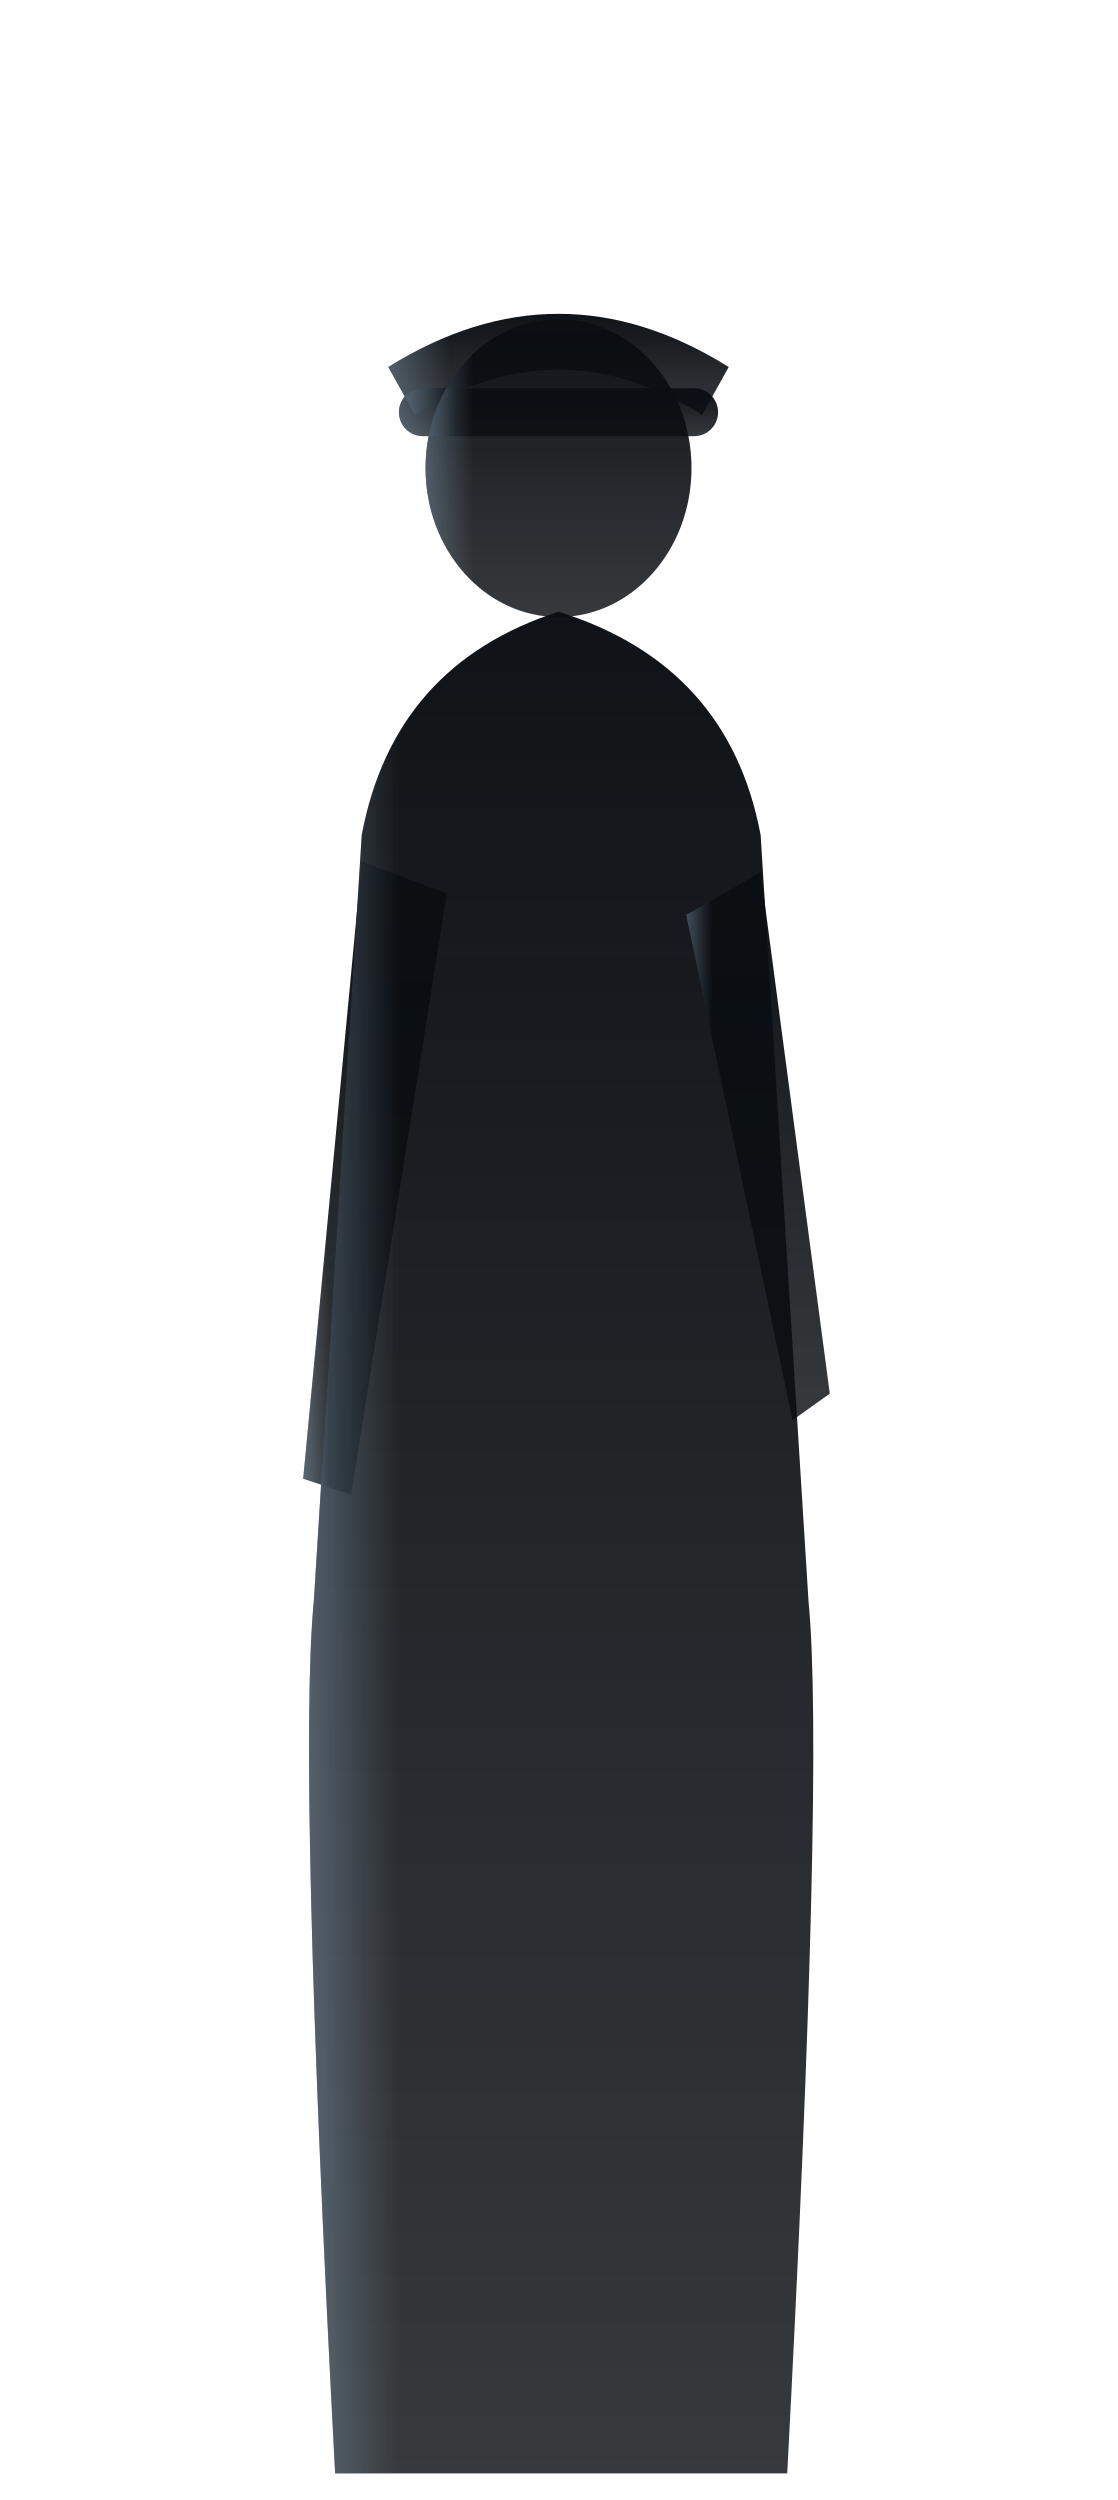
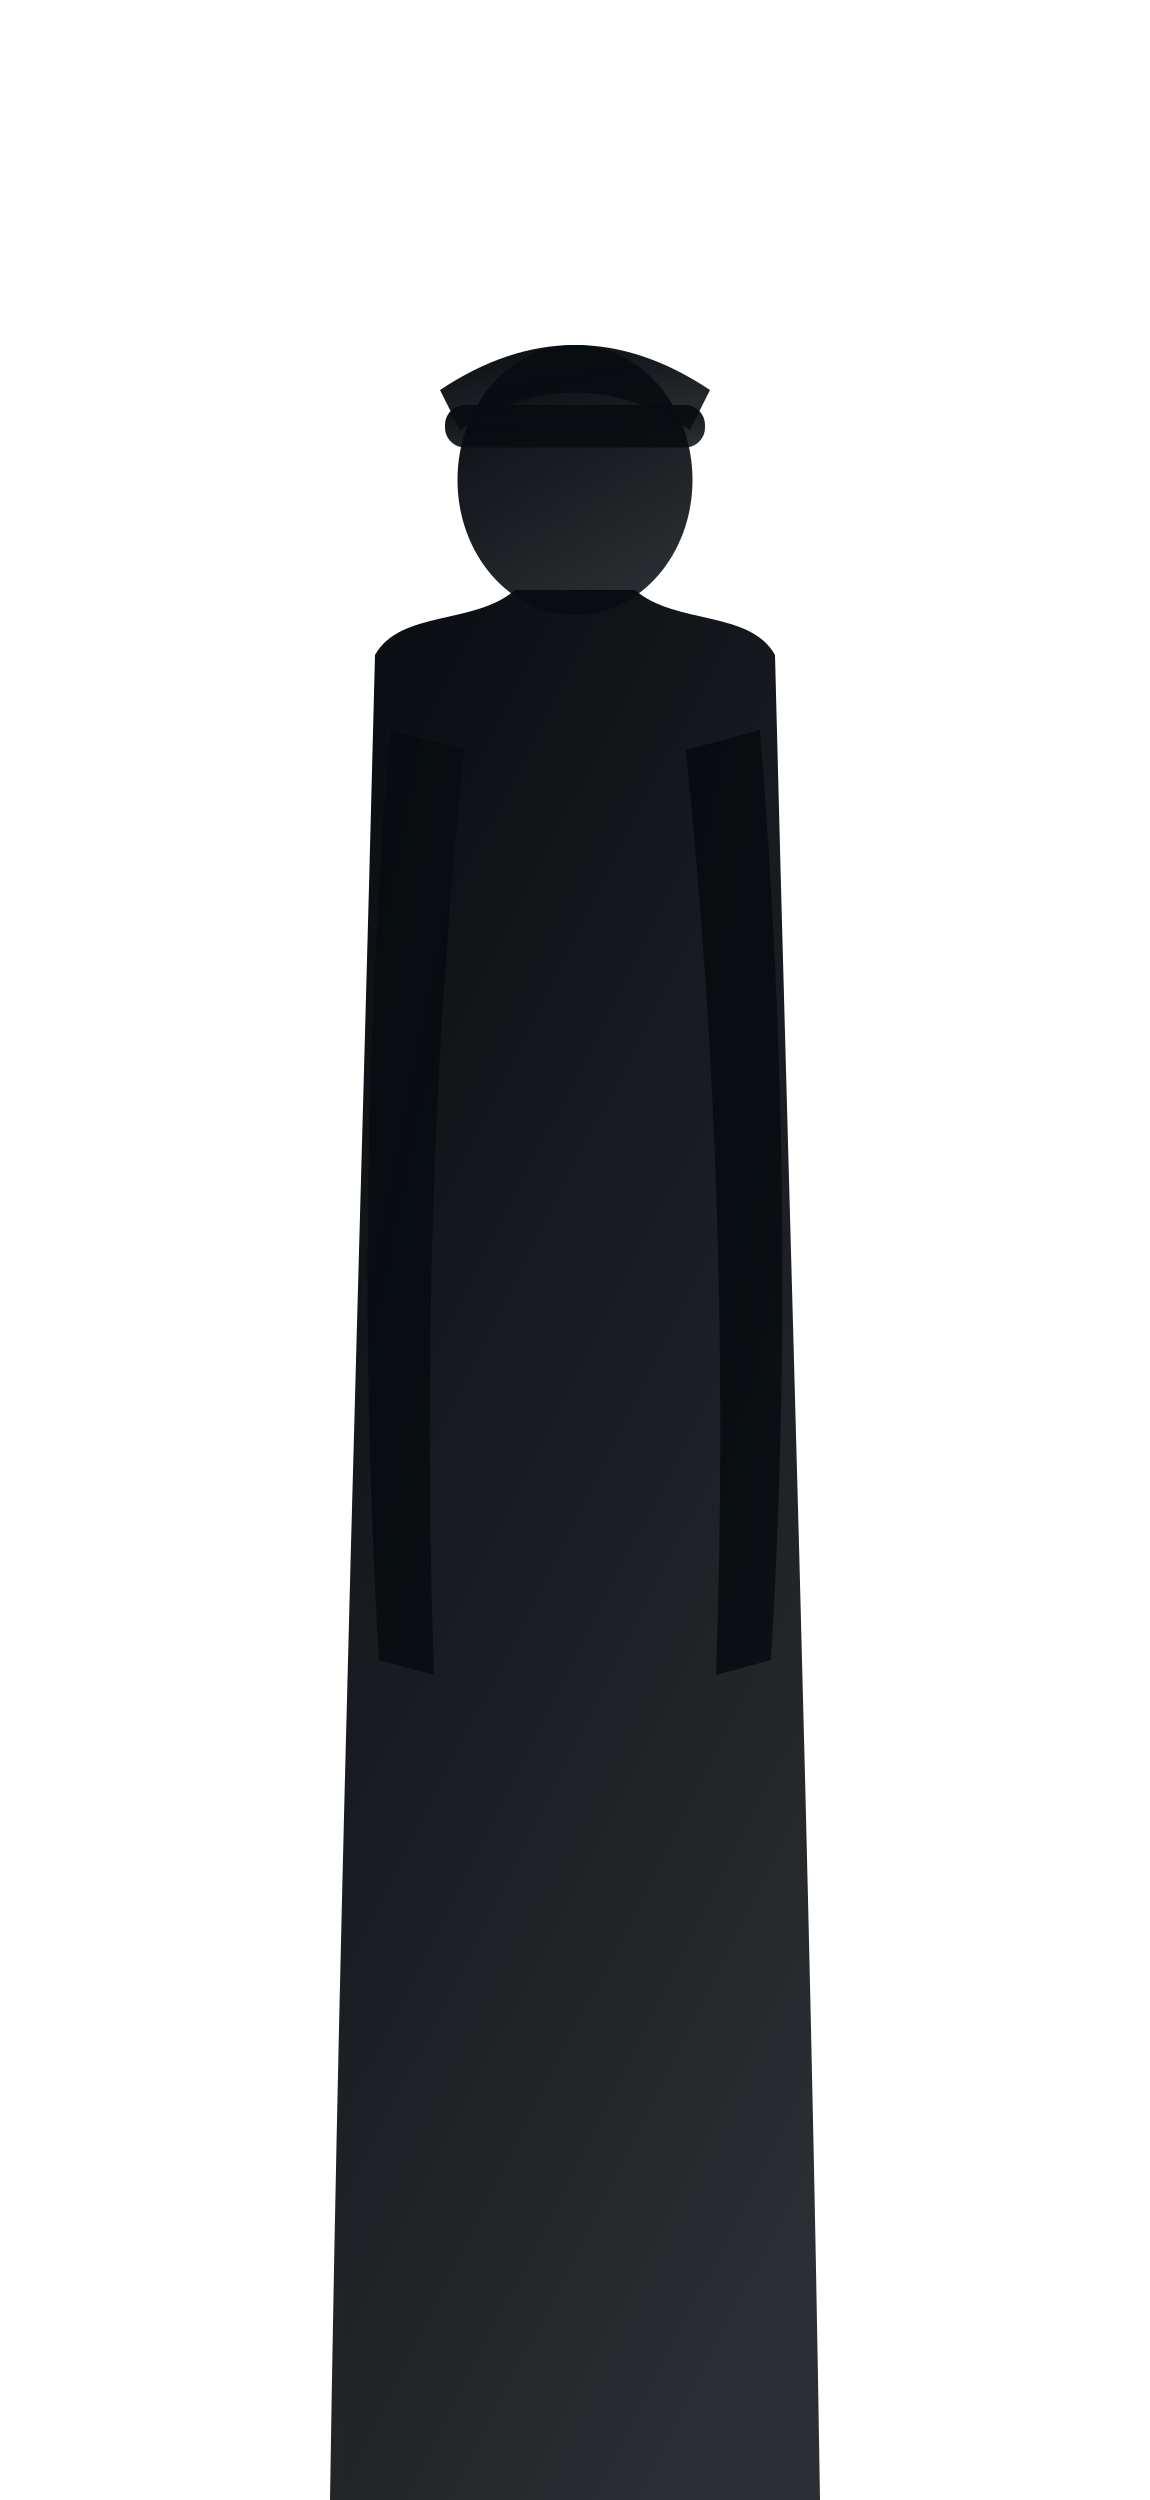
- <svg xmlns="http://www.w3.org/2000/svg" viewBox="0 0 420 940" width="420" height="940" preserveAspectRatio="xMidYMid slice">
+ <svg xmlns="http://www.w3.org/2000/svg" viewBox="0 0 460 1000" width="460" height="1000">
  <defs>
-     <linearGradient id="b" x1="0" y1="0" x2="0" y2="1">
-       <stop offset="0" stop-color="#0a0e12" stop-opacity="0.98" />
-       <stop offset="1" stop-color="#0a0e12" stop-opacity="0.82" />
+     <linearGradient id="b" x1="0.2" y1="0" x2="0.7" y2="1">
+       <stop offset="0" stop-color="#080c10" stop-opacity="0.99" />
+       <stop offset="1" stop-color="#080c10" stop-opacity="0.86" />
    </linearGradient>
    <linearGradient id="r" x1="0" y1="0" x2="1" y2="0">
-       <stop offset="0" stop-color="#8fa6bb" stop-opacity="0.5" />
-       <stop offset="0.18" stop-color="#8fa6bb" stop-opacity="0" />
+       <stop offset="0" stop-color="#93aec4" stop-opacity="0.4" />
+       <stop offset="0.13" stop-color="#93aec4" stop-opacity="0.128" />
+       <stop offset="0.3" stop-color="#93aec4" stop-opacity="0" />
    </linearGradient>
+     <clipPath id="c">
+       <ellipse cx="230" cy="192" rx="47" ry="54" />
+       <path d="M206 236   C190 250 160 244 150 262   C144 502 136 740 132 1000   H328   C324 740 316 502 310 262   C300 244 270 250 254 236 z" />
+       <path d="M156 292   q-15.4 190 -4.4 372 l22 6   q-6.6 -190 12.1 -370 z" />
+       <path d="M304 292   q15.4 190 4.4 372 l-22 6   q6.6 -190 -12.1 -370 z" />
+       <path d="M184 172 q46 -30 92 0 l8 -16 q-54 -36 -108 0 z" />
+       <rect x="178" y="162" width="104" height="17" rx="8" />
+     </clipPath>
  </defs>
  <g fill="url(#b)">
-     <ellipse cx="210" cy="176" rx="50" ry="56" />
-     <path d="M156 156 q54 -34 108 0 l10 -18 q-64 -40 -128 0 z" />
-     <rect x="150" y="146" width="120" height="18" rx="9" />
-     <path d="M210 230 q-62 20 -74 84 l-18 288 q-6 62 8 328 h170 q14 -266 8 -328 l-18 -288 q-12 -64 -76 -84 z" />
-     <path d="M136 324 l-22 232 18 6 36 -226 z" />
-     <path d="M286 328 l26 196 -14 10 -40 -190 z" />
+     <ellipse cx="230" cy="192" rx="47" ry="54" />
+     <path d="M206 236   C190 250 160 244 150 262   C144 502 136 740 132 1000   H328   C324 740 316 502 310 262   C300 244 270 250 254 236 z" />
+     <path d="M156 292   q-15.4 190 -4.4 372 l22 6   q-6.6 -190 12.1 -370 z" />
+     <path d="M304 292   q15.4 190 4.4 372 l-22 6   q6.6 -190 -12.1 -370 z" />
+     <path d="M184 172 q46 -30 92 0 l8 -16 q-54 -36 -108 0 z" />
+     <rect x="178" y="162" width="104" height="17" rx="8" />
  </g>
-   <g fill="url(#r)" opacity="0.85">
-     <ellipse cx="210" cy="176" rx="50" ry="56" />
-     <path d="M156 156 q54 -34 108 0 l10 -18 q-64 -40 -128 0 z" />
-     <rect x="150" y="146" width="120" height="18" rx="9" />
-     <path d="M210 230 q-62 20 -74 84 l-18 288 q-6 62 8 328 h170 q14 -266 8 -328 l-18 -288 q-12 -64 -76 -84 z" />
-     <path d="M136 324 l-22 232 18 6 36 -226 z" />
-     <path d="M286 328 l26 196 -14 10 -40 -190 z" />
+   <g clip-path="url(#c)">
+     <rect width="460" height="1000" fill="url(#r)" />
  </g>
</svg>
